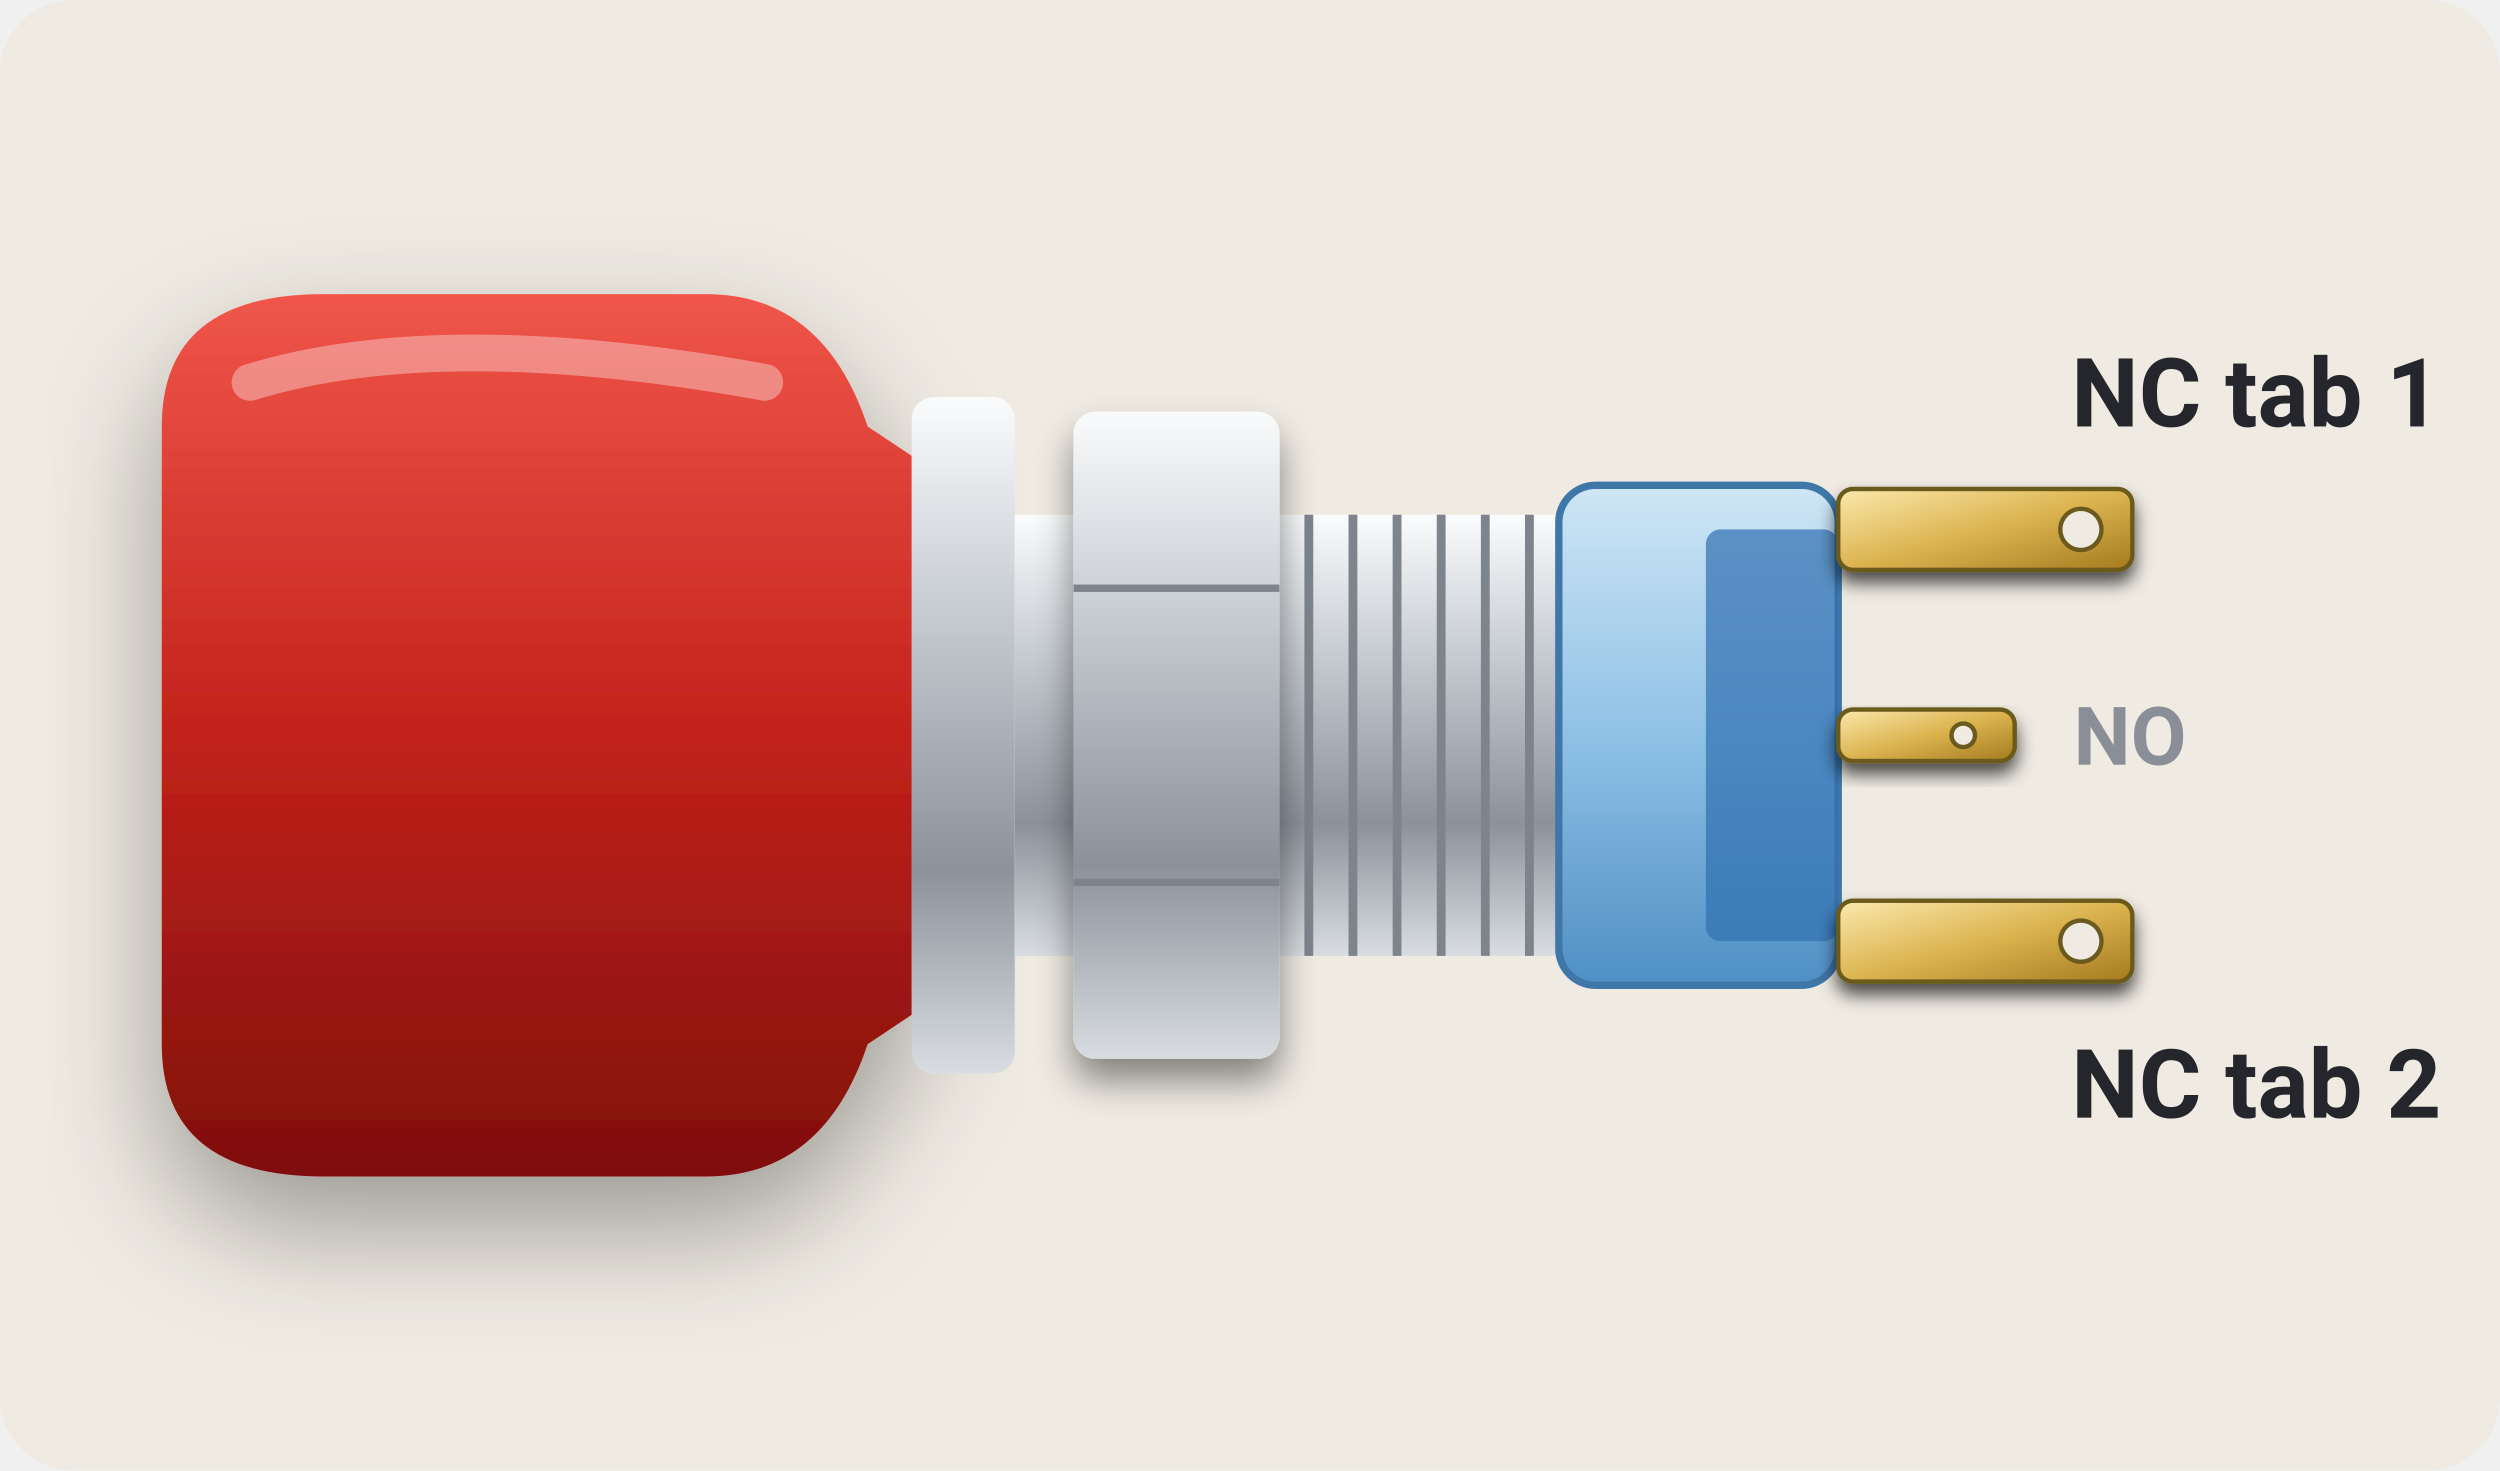
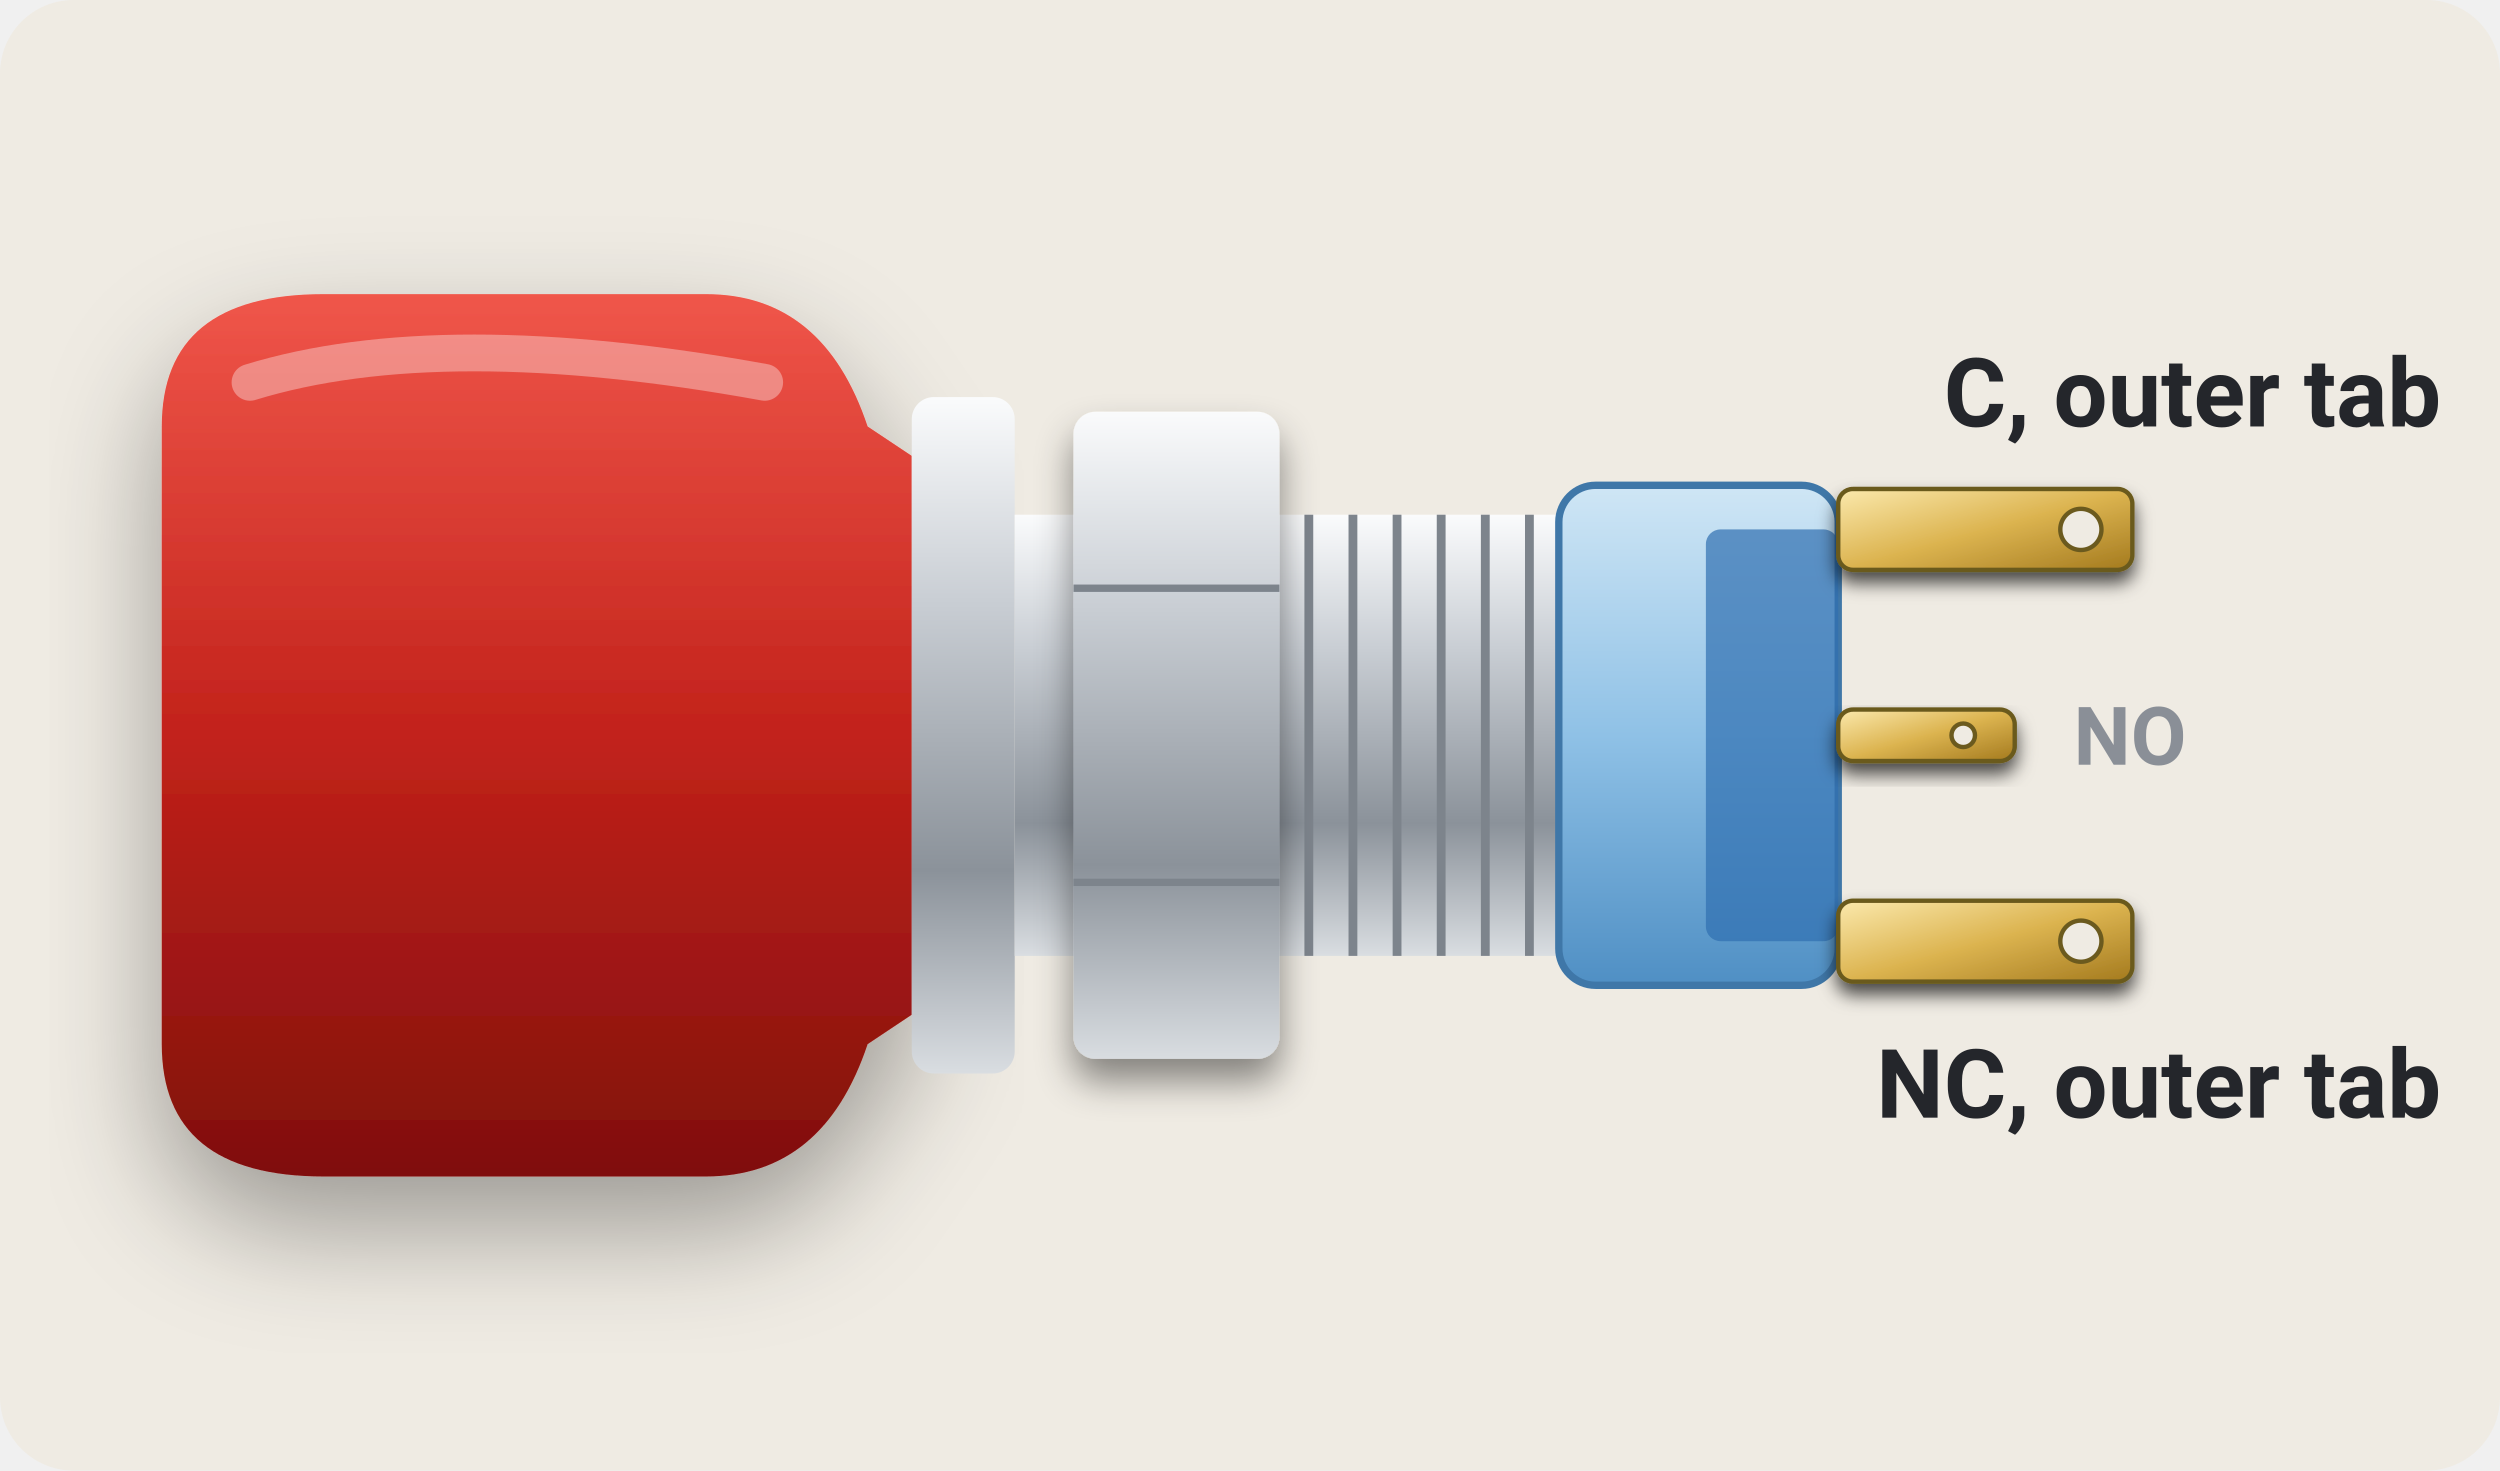
<svg xmlns="http://www.w3.org/2000/svg" viewBox="0 0 340 200" width="340" height="200" role="img" aria-labelledby="est-t" aria-describedby="est-d" font-family="system-ui, -apple-system, 'Segoe UI', Roboto, sans-serif">
  <defs>
    <linearGradient id="est-tin" x1="0" y1="0" x2="1" y2="1">
      <stop offset="0" stop-color="#f6f7f8" />
      <stop offset=".5" stop-color="#c9ced4" />
      <stop offset="1" stop-color="#9aa1a9" />
    </linearGradient>
    <linearGradient id="est-gold" x1="0" y1="0" x2="1" y2="1">
      <stop offset="0" stop-color="#fbe9ad" />
      <stop offset=".5" stop-color="#dcb450" />
      <stop offset="1" stop-color="#a47a1e" />
    </linearGradient>
    <linearGradient id="est-copper" x1="0" y1="0" x2="0" y2="1">
      <stop offset="0" stop-color="#eeb184" />
      <stop offset=".5" stop-color="#c47c45" />
      <stop offset="1" stop-color="#8f5628" />
    </linearGradient>
    <radialGradient id="est-ring" cx=".35" cy=".3" r=".9">
      <stop offset="0" stop-color="#ffffff" />
      <stop offset=".6" stop-color="#cfd3d8" />
      <stop offset="1" stop-color="#8e959d" />
    </radialGradient>
    <linearGradient id="est-body" x1="0" y1="0" x2="0" y2="1">
      <stop offset="0" stop-color="#3a3c42" />
      <stop offset="1" stop-color="#1b1c20" />
    </linearGradient>
    <filter id="est-sh" x="-15%" y="-15%" width="130%" height="135%">
      <feDropShadow dx="0" dy="7" stdDeviation="8" flood-color="#000" flood-opacity=".35" />
    </filter>
    <filter id="est-s2" x="-30%" y="-30%" width="160%" height="180%">
      <feDropShadow dx="0" dy="1.5" stdDeviation="1.2" flood-color="#000" flood-opacity=".7" />
    </filter>
    <filter id="est-s3" x="-20%" y="-20%" width="140%" height="150%">
      <feDropShadow dx="0" dy="3" stdDeviation="2.5" flood-color="#000" flood-opacity=".45" />
    </filter>
    <linearGradient id="est-red" x1="0" y1="0" x2="0" y2="1">
      <stop offset="0" stop-color="#f0564a" />
      <stop offset="0.5" stop-color="#c2221b" />
      <stop offset="1" stop-color="#7f0f0c" />
    </linearGradient>
    <linearGradient id="est-chr" x1="0" y1="0" x2="0" y2="1">
      <stop offset="0" stop-color="#fafbfc" />
      <stop offset="0.3" stop-color="#c9ced4" />
      <stop offset="0.7" stop-color="#8b929a" />
      <stop offset="1" stop-color="#d9dde1" />
    </linearGradient>
    <linearGradient id="est-clr" x1="0" y1="0" x2="0" y2="1">
      <stop offset="0" stop-color="#cfe6f5" />
      <stop offset="0.5" stop-color="#8fc1e6" />
      <stop offset="1" stop-color="#4f8fc4" />
    </linearGradient>
  </defs>
  <rect width="340" height="200" rx="10" fill="#efebe3" />
  <g filter="url(#est-sh)">
    <path d="M22 58Q22 40 44 40H96Q112 40 118 58L124 62V138L118 142Q112 160 96 160H44Q22 160 22 142Z" fill="url(#est-red)" />
  </g>
  <path d="M34 52Q60 44 104 52" fill="none" stroke="#fff" stroke-opacity=".35" stroke-width="5" stroke-linecap="round" />
  <rect x="124" y="54" width="14" height="92" rx="3" fill="url(#est-chr)" />
  <rect x="138" y="70" width="74" height="60" fill="url(#est-chr)" />
  <path d="M178 70V130M184 70V130M190 70V130M196 70V130M202 70V130M208 70V130" stroke="#7d848c" stroke-width="1.2" />
  <g filter="url(#est-s3)">
    <rect x="146" y="56" width="28" height="88" rx="3" fill="url(#est-chr)" />
  </g>
  <path d="M146 80H174M146 120H174" stroke="#7d848c" stroke-width="1" />
  <rect x="212" y="66" width="38" height="68" rx="5" fill="url(#est-clr)" stroke="#3f77a8" stroke-width="1" />
  <rect x="232" y="72" width="18" height="56" rx="2" fill="#2f6fb0" opacity=".7" />
  <rect x="250" y="66.5" width="40" height="11" rx="2" fill="url(#est-gold)" stroke="#6b5a1e" stroke-width=".6" filter="url(#est-s2)" />
  <circle cx="283" cy="72" r="2.8" fill="#efebe3" stroke="#6b5a1e" stroke-width=".6" />
  <rect x="250" y="96.5" width="24" height="7" rx="2" fill="url(#est-gold)" stroke="#6b5a1e" stroke-width=".6" filter="url(#est-s2)" />
  <circle cx="267" cy="100" r="1.6" fill="#efebe3" stroke="#6b5a1e" stroke-width=".6" />
  <rect x="250" y="122.5" width="40" height="11" rx="2" fill="url(#est-gold)" stroke="#6b5a1e" stroke-width=".6" filter="url(#est-s2)" />
  <circle cx="283" cy="128" r="2.8" fill="#efebe3" stroke="#6b5a1e" stroke-width=".6" />
-   <text id="est-lbl-NC1" x="332" y="58" font-size="13" font-weight="600" fill="#24262b" text-anchor="end">NC tab 1</text>
+   <text id="est-lbl-NC1" x="332" y="58" font-size="13" font-weight="600" fill="#24262b" text-anchor="end">C, outer tab</text>
  <text x="282" y="104" font-size="11" font-weight="600" fill="#8a8f97" text-anchor="start">NO</text>
-   <text id="est-lbl-NC2" x="332" y="152" font-size="13" font-weight="600" fill="#24262b" text-anchor="end">NC tab 2</text>
+   <text id="est-lbl-NC2" x="332" y="152" font-size="13" font-weight="600" fill="#24262b" text-anchor="end">NC, outer tab</text>
</svg>
